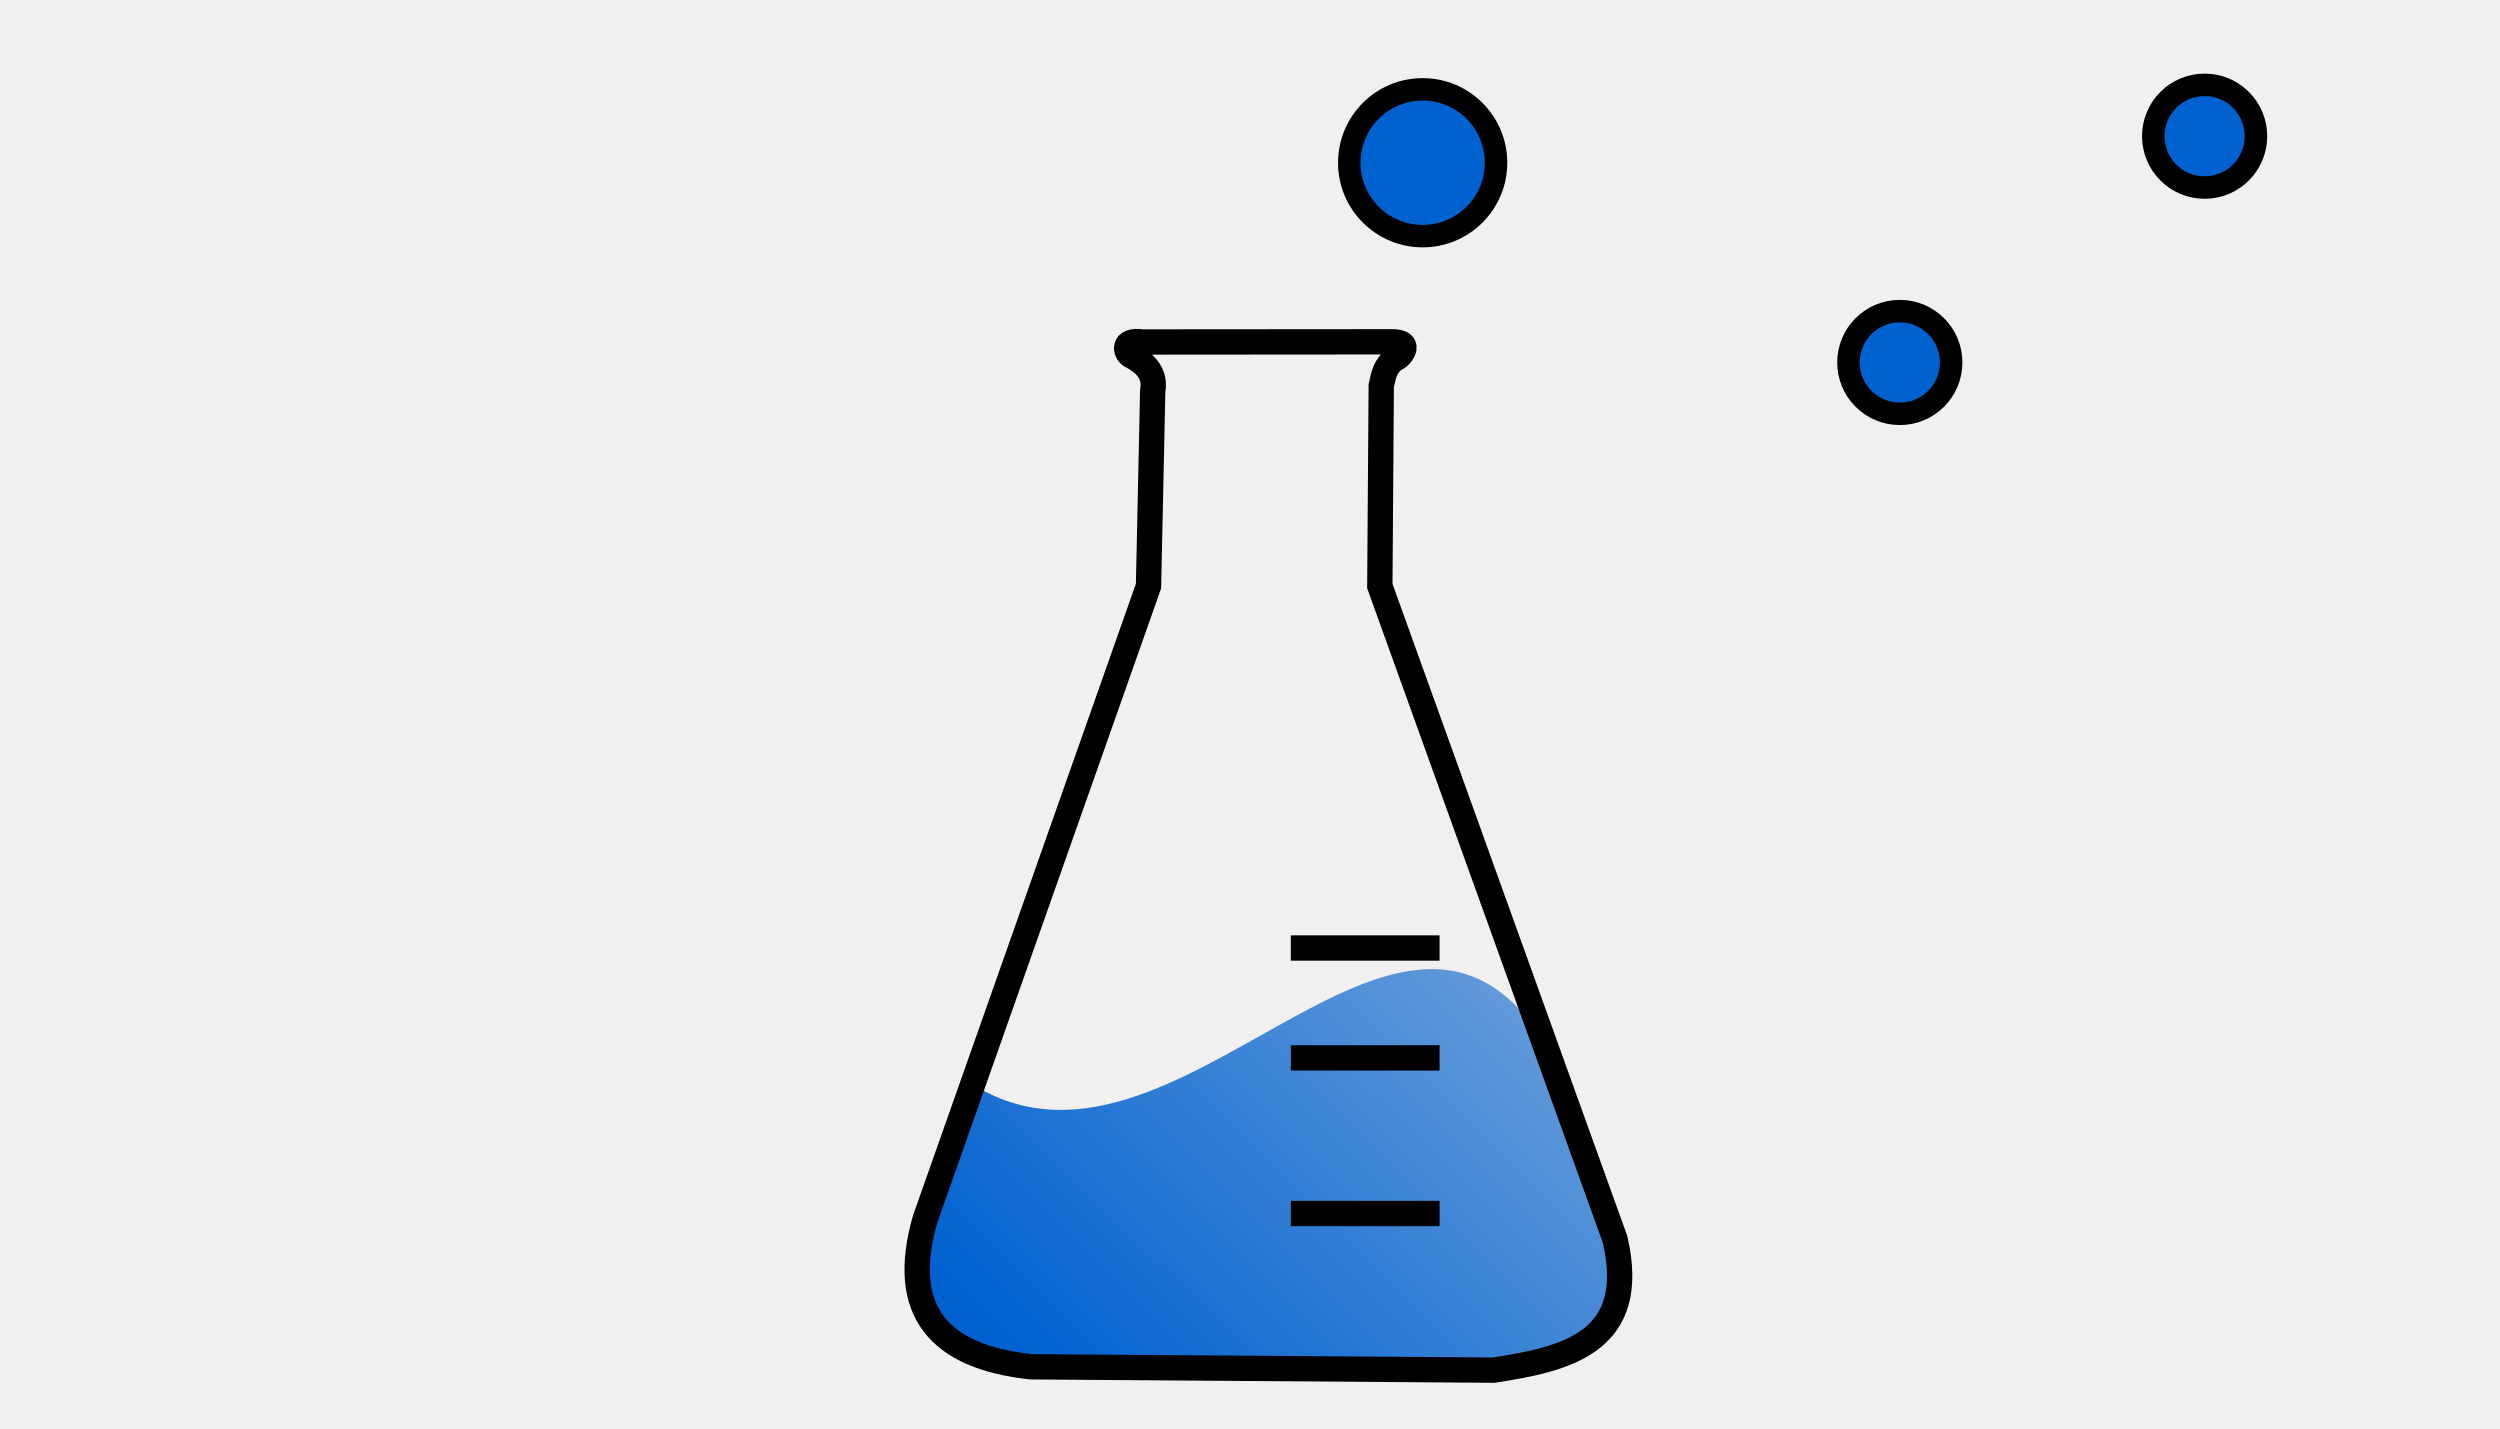
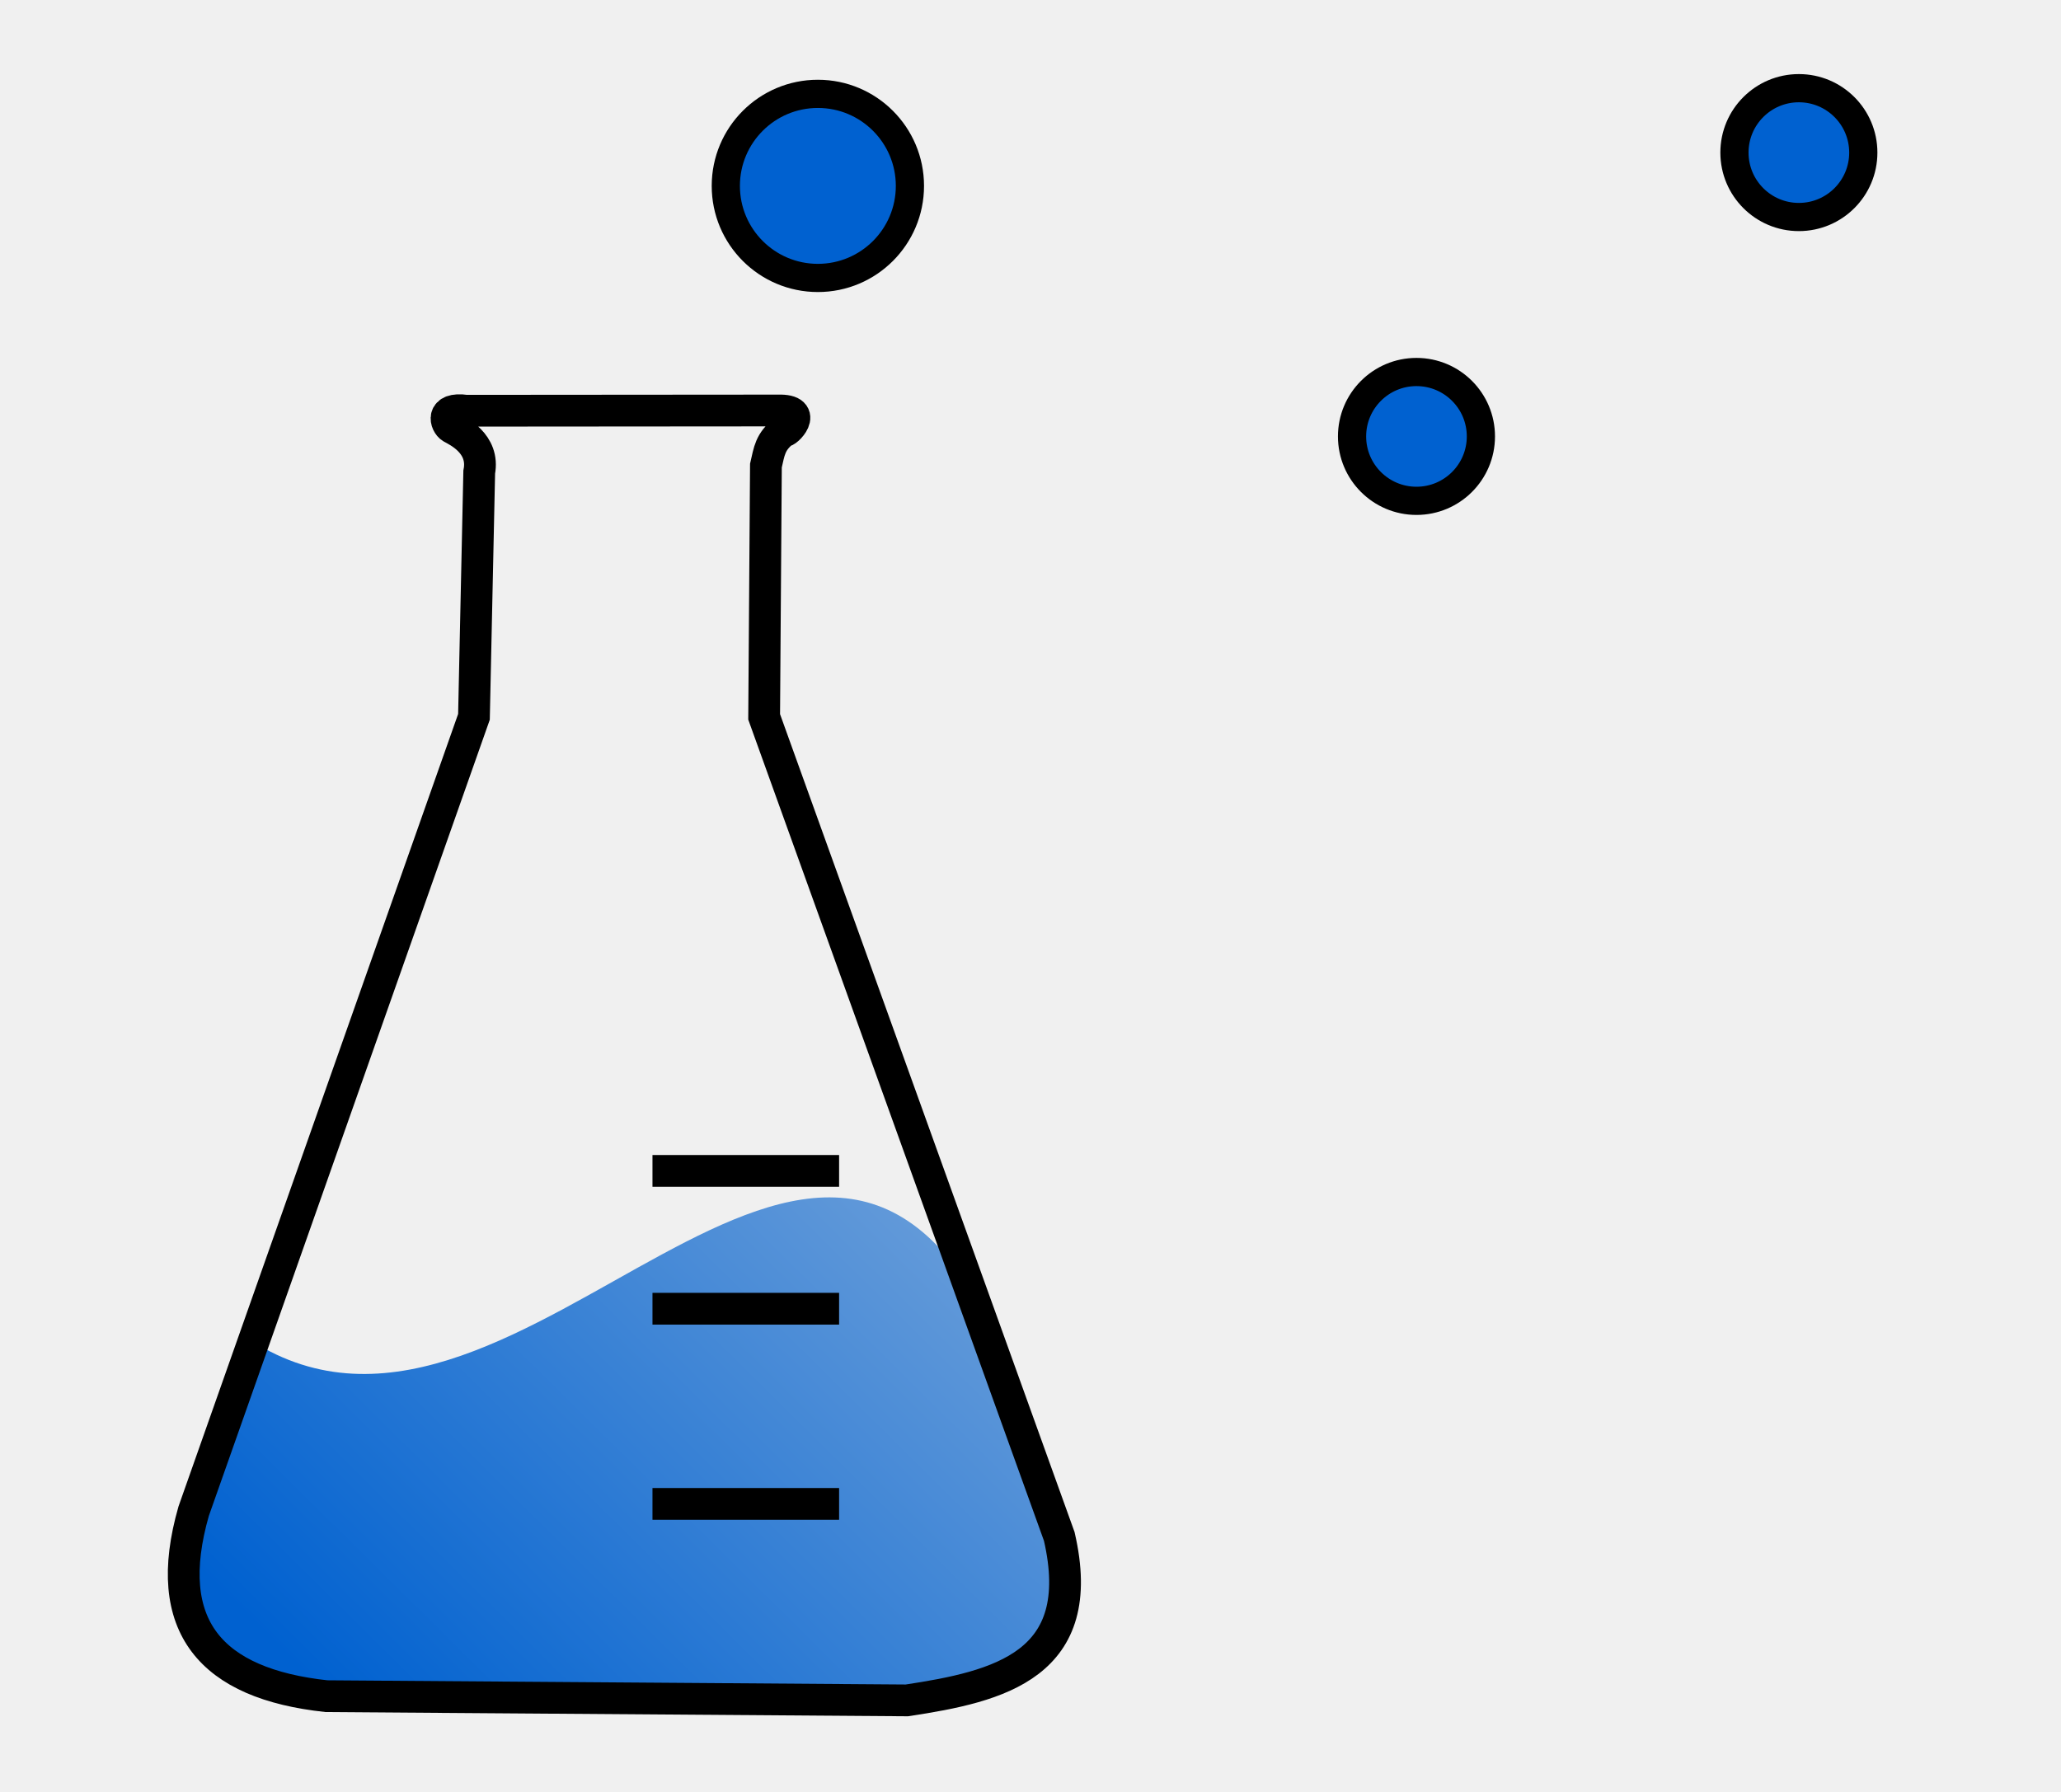
- <svg xmlns="http://www.w3.org/2000/svg" xmlns:xlink="http://www.w3.org/1999/xlink" width="3.5in" height="2in" viewBox="0 0 88.9 50.8" version="1.1" id="svg8">
+ <svg xmlns="http://www.w3.org/2000/svg" xmlns:xlink="http://www.w3.org/1999/xlink" width="2.3in" height="2in" viewBox="0 0 58.42 50.8" version="1.1" id="svg8">
  <defs id="defs2">
    <linearGradient id="linearGradient5402">
      <stop style="stop-color:#000000;stop-opacity:1;" offset="0" id="stop5400" />
    </linearGradient>
    <linearGradient id="linearGradient5378">
      <stop style="stop-color:#000000;stop-opacity:1;" offset="0" id="stop5376" />
    </linearGradient>
    <linearGradient id="linearGradient4699">
      <stop style="stop-color:#005200;stop-opacity:1;" offset="0" id="stop4697" />
    </linearGradient>
    <linearGradient id="linearGradient4693">
      <stop style="stop-color:#005200;stop-opacity:1;" offset="0" id="stop4691" />
    </linearGradient>
    <linearGradient id="linearGradient4687">
      <stop style="stop-color:#007b00;stop-opacity:1;" offset="0" id="stop4685" />
    </linearGradient>
    <linearGradient id="linearGradient4659">
      <stop style="stop-color:#8300bd;stop-opacity:1;" offset="0" id="stop4657" />
    </linearGradient>
    <linearGradient id="linearGradient4651">
      <stop style="stop-color:#0061d0;stop-opacity:1;" offset="0" id="stop4649" />
    </linearGradient>
    <linearGradient id="linearGradient4645">
      <stop style="stop-color:#005200;stop-opacity:1;" offset="0" id="stop4641" />
      <stop style="stop-color:#005200;stop-opacity:0;" offset="1" id="stop4643" />
    </linearGradient>
    <linearGradient id="liquid_gradient">
      <stop style="stop-color:#0061d0;stop-opacity:1" offset="0" id="stop4029" />
      <stop style="stop-color:#e5e5e5;stop-opacity:1" offset="1" id="stop4031" />
    </linearGradient>
    <linearGradient xlink:href="#liquid_gradient" id="linearGradient4027" x1="11.298" y1="25.043" x2="26.587" y2="9.589" gradientUnits="userSpaceOnUse" />
  </defs>
  <g id="layer2" transform="translate(-48.78275,1.737494)" style="display:none">
    <rect style="fill:#ffffff;fill-opacity:1;stroke:none;stroke-width:0.8;stroke-miterlimit:4;stroke-dasharray:none" id="rect1724" width="99.227" height="64.728" x="13.704" y="-3.809" />
  </g>
  <g id="layer1" transform="translate(-48.78275,1.737494)">
-     <g id="g836" transform="matrix(2.296965,0,0,2.296965,59.49239,-10.66012)">
+     <g id="g836" transform="matrix(2.296965,0,0,2.296965,32.08575,-11.17722)">
      <path id="path4297-3" style="display:inline;fill:url(#linearGradient4027);fill-opacity:1;fill-rule:evenodd;stroke:none;stroke-width:0.2;stroke-linecap:butt;stroke-linejoin:miter;stroke-miterlimit:4;stroke-dasharray:none;stroke-opacity:1" d="m 10.445,20.703 -0.696,1.971 c -0.408,1.424 0.217,2.13 1.639,2.283 l 7.161,0.052 c 0.917,-0.262 1.957,-0.349 1.882,-2.023 l -0.822,-2.283 c -2.219,-4.934 -5.854,1.972 -9.164,3e-6 z" />
      <path id="path4152" d="M 15.321,22.671 H 17.624" style="display:inline;fill:none;fill-rule:evenodd;stroke:#000000;stroke-width:0.392;stroke-linecap:butt;stroke-linejoin:miter;stroke-miterlimit:4;stroke-dasharray:none;stroke-opacity:1" />
      <path style="display:inline;fill:none;fill-rule:evenodd;stroke:#000000;stroke-width:0.392;stroke-linecap:butt;stroke-linejoin:miter;stroke-miterlimit:4;stroke-dasharray:none;stroke-opacity:1" d="M 15.321,20.262 H 17.624" id="path4154" />
      <path id="path4156" d="M 15.321,18.561 H 17.624" style="display:inline;fill:none;fill-rule:evenodd;stroke:#000000;stroke-width:0.392;stroke-linecap:butt;stroke-linejoin:miter;stroke-miterlimit:4;stroke-dasharray:none;stroke-opacity:1" />
      <circle style="fill:#0061d0;fill-opacity:1;stroke:#000000;stroke-width:0.348;stroke-miterlimit:4;stroke-dasharray:none;stroke-opacity:1" id="path1460" cx="17.362" cy="6.404" r="1.136" />
      <circle r="0.795" cy="9.496" cx="-24.749" id="path1460-2" style="fill:#0061d0;fill-opacity:1;stroke:#000000;stroke-width:0.348;stroke-miterlimit:4;stroke-dasharray:none;stroke-opacity:1" transform="scale(-1,1)" />
      <circle r="0.795" cy="5.993" cx="-29.468" id="path1460-2-7" style="fill:#0061d0;fill-opacity:1;stroke:#000000;stroke-width:0.348;stroke-miterlimit:4;stroke-dasharray:none;stroke-opacity:1" transform="scale(-1,1)" />
      <path id="path4297" d="m 13.118,12.957 -3.459,9.804 c -0.408,1.424 0.217,2.13 1.639,2.283 l 7.162,0.052 c 1.14,-0.172 2.247,-0.438 1.881,-2.023 L 16.699,12.957 16.721,9.856 c 0.042,-0.181 0.051,-0.293 0.221,-0.427 0.015,0.038 0.33,-0.266 -0.075,-0.253 l -3.845,0.003 c -0.325,-0.047 -0.253,0.167 -0.182,0.208 0.072,0.041 0.412,0.195 0.343,0.549 z" style="display:inline;fill:none;fill-opacity:1;fill-rule:evenodd;stroke:#000000;stroke-width:0.392;stroke-linecap:butt;stroke-linejoin:miter;stroke-miterlimit:4;stroke-dasharray:none;stroke-opacity:1" />
    </g>
  </g>
</svg>
